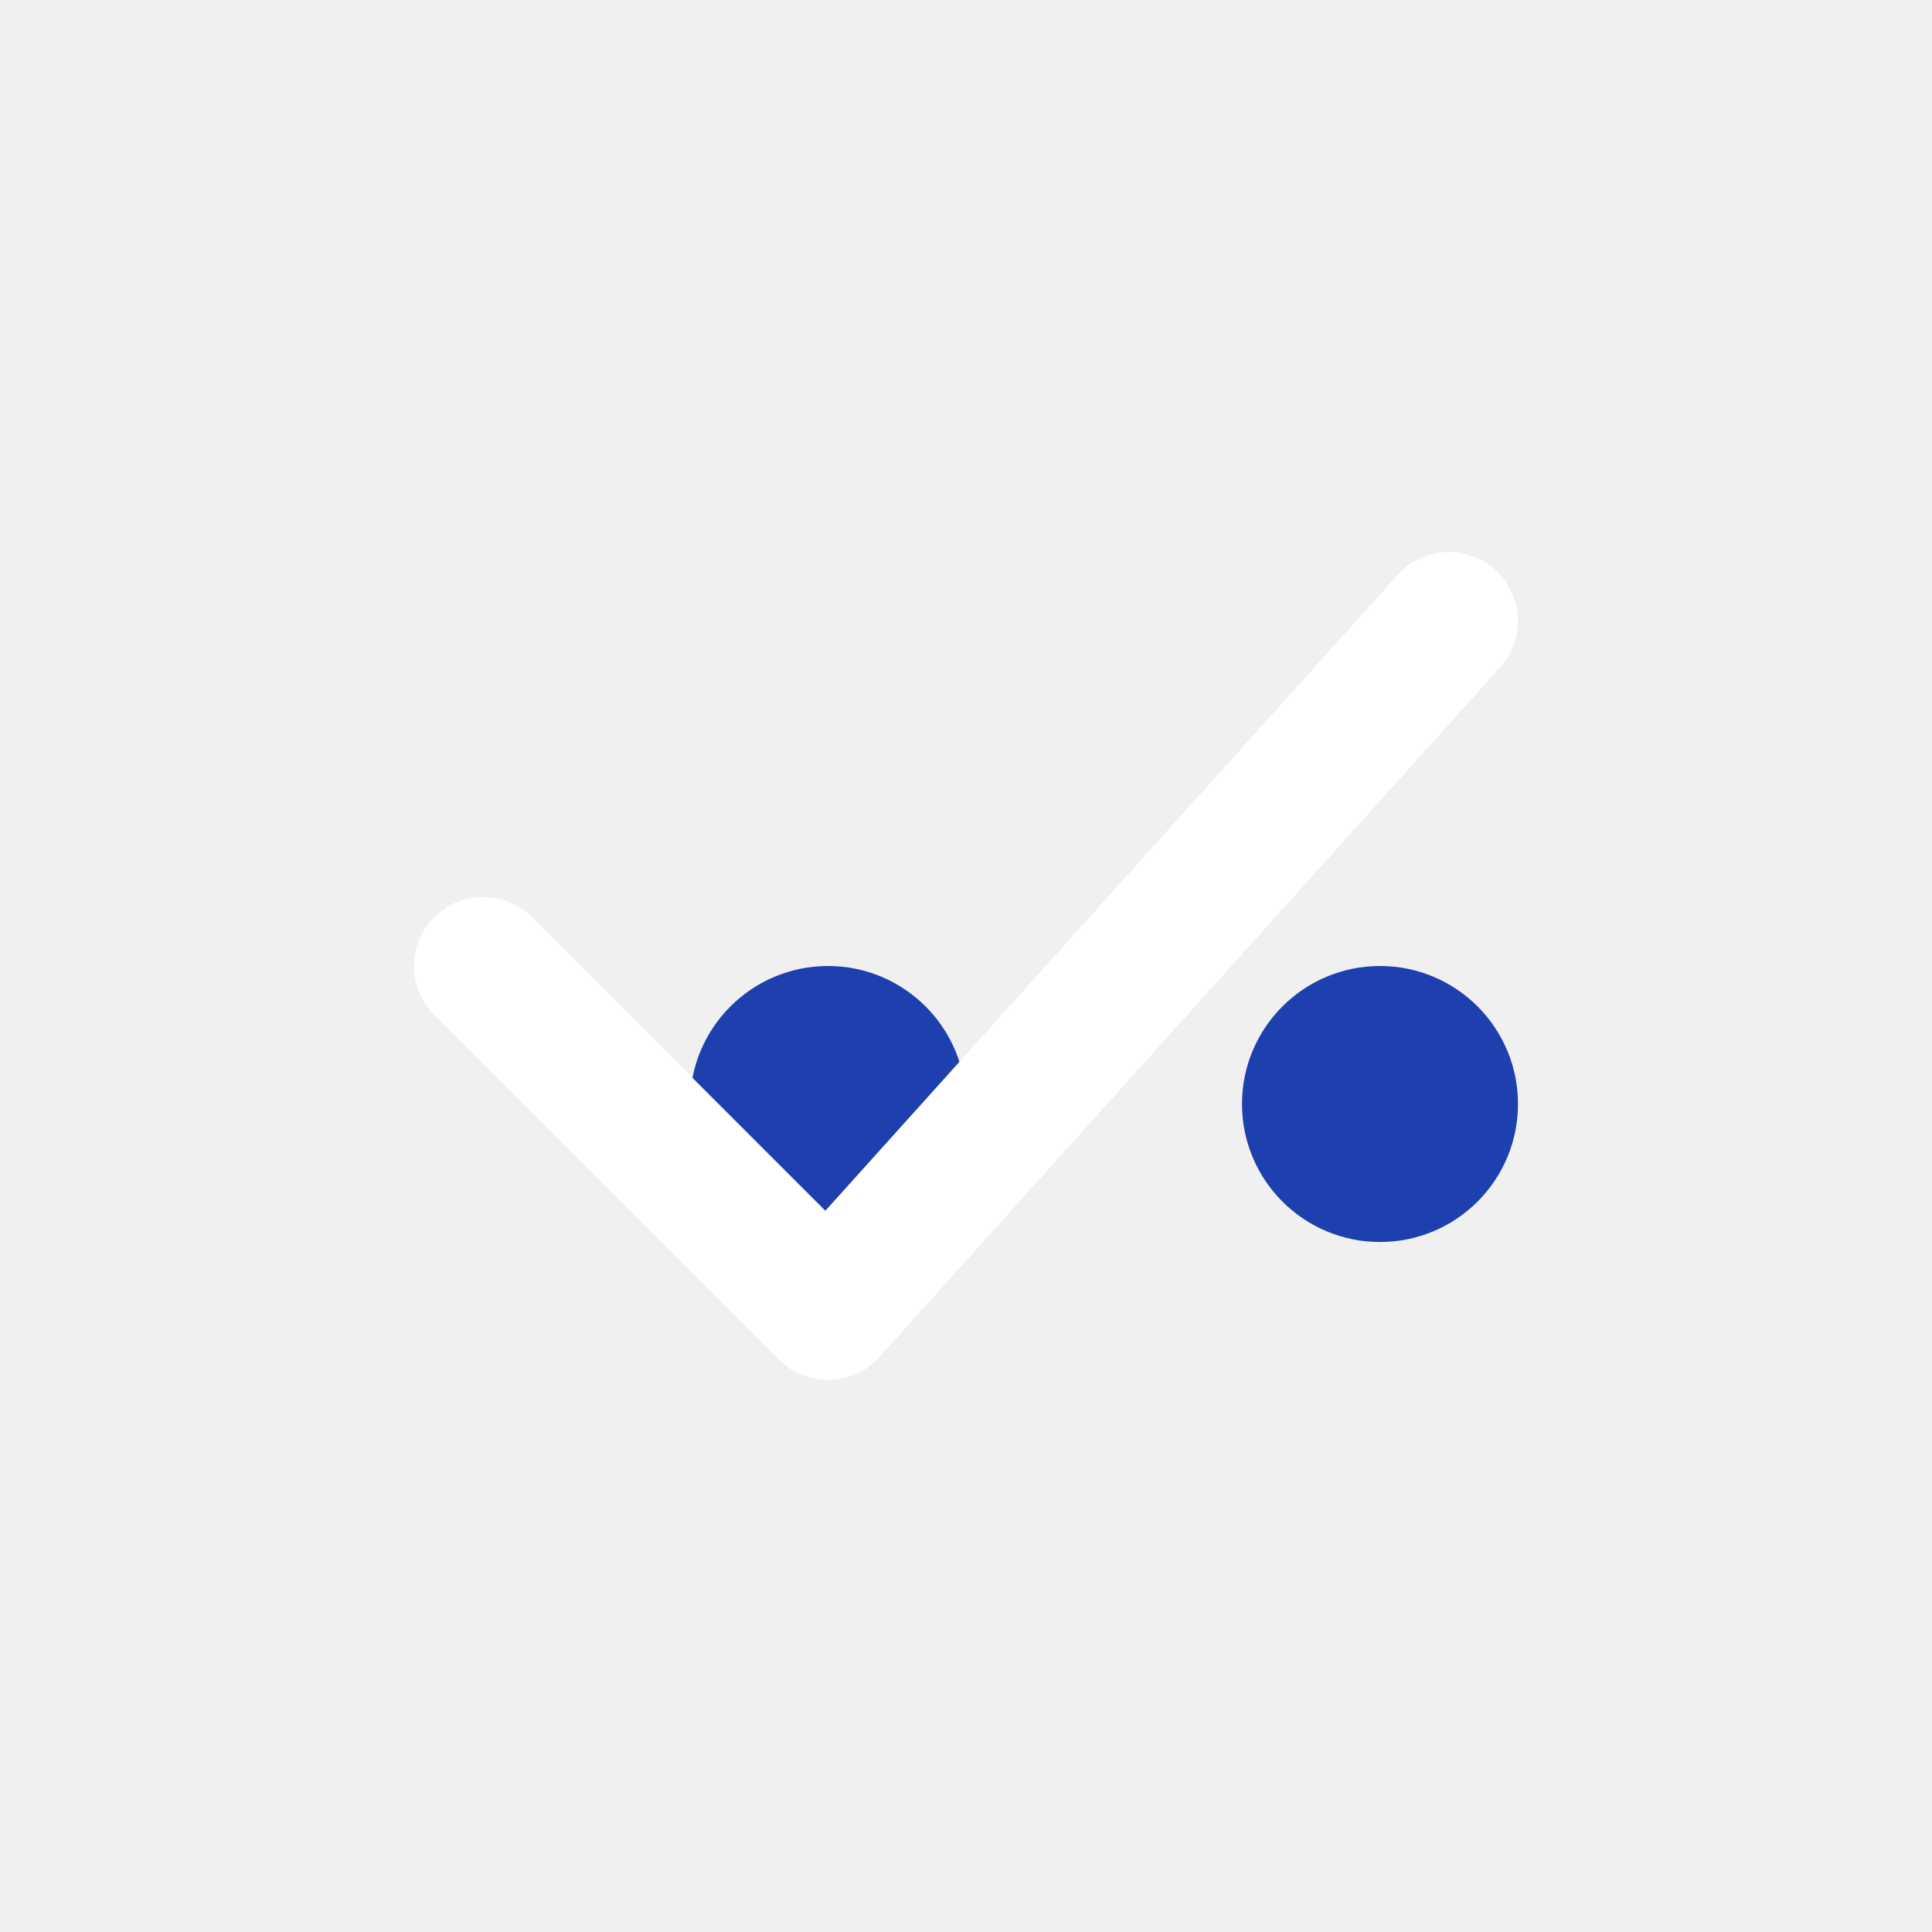
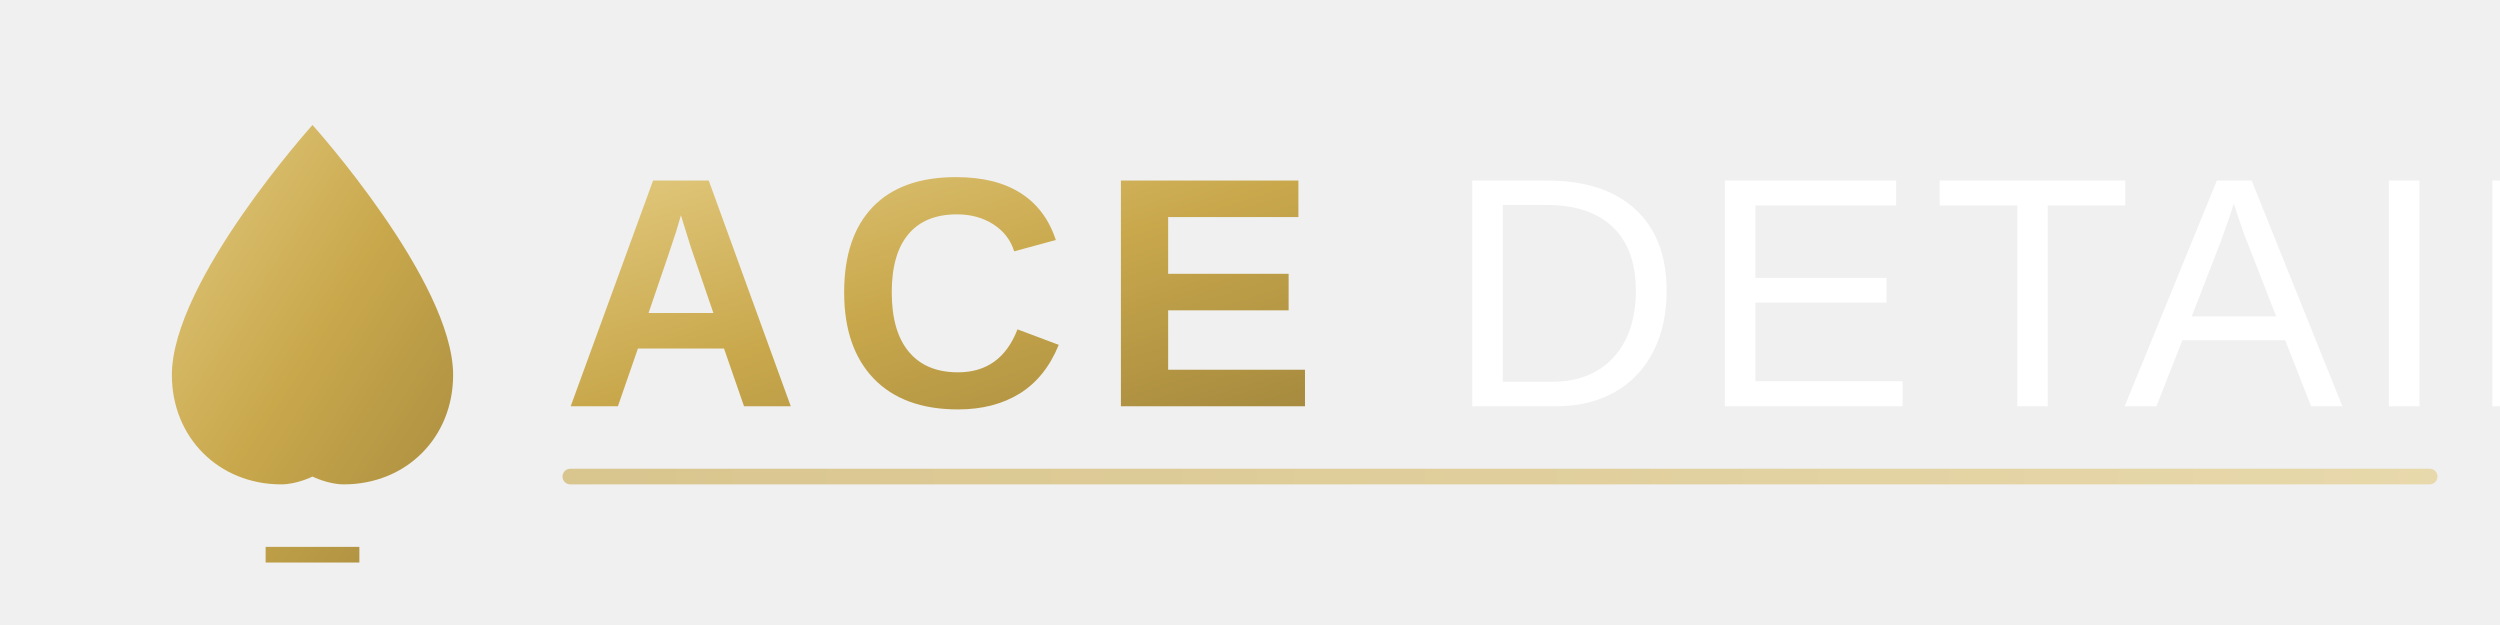
- <svg xmlns="http://www.w3.org/2000/svg" width="28" height="28" viewBox="0 0 28 28" fill="none">
-   <stop offset="0%" style="stop-color:#007AFF;stop-opacity:1" />
-   <stop offset="100%" style="stop-color:#34C759;stop-opacity:1" />
-   <circle cx="12" cy="16" r="2" fill="#1E40AF" />
-   <circle cx="20" cy="16" r="2" fill="#1E40AF" />
-   <circle cx="14" cy="14" r="12" fill="url(#logoGradient)" />
-   <path d="M7 14 L12 19 L21 9" stroke="white" stroke-width="2" stroke-linecap="round" stroke-linejoin="round" />
+ <svg xmlns="http://www.w3.org/2000/svg" viewBox="0 0 320 80" fill="none">
+   <defs>
+     <linearGradient id="goldGrad" x1="0%" y1="0%" x2="100%" y2="100%">
+       <stop offset="0%" style="stop-color:#E2C97E" />
+       <stop offset="50%" style="stop-color:#C9A84C" />
+       <stop offset="100%" style="stop-color:#A68A3E" />
+     </linearGradient>
+     <linearGradient id="goldGradLight" x1="0%" y1="0%" x2="100%" y2="0%">
+       <stop offset="0%" style="stop-color:#C9A84C" />
+       <stop offset="100%" style="stop-color:#E2C97E" />
+     </linearGradient>
+   </defs>
+   <g transform="translate(10, 8)">
+     <path d="M30 8 C30 8 12 28 12 40 C12 48 18 54 26 54 C28 54 30 53 30 53 L30 62 L24 62 L24 64 L36 64 L36 62 L30 62 L30 53 C30 53 32 54 34 54 C42 54 48 48 48 40 C48 28 30 8 30 8Z" fill="url(#goldGrad)" />
+   </g>
+   <text x="72" y="52" font-family="Montserrat, Arial, sans-serif" font-weight="800" font-size="42" fill="url(#goldGrad)" letter-spacing="4">ACE</text>
+   <text x="185" y="52" font-family="Montserrat, Arial, sans-serif" font-weight="300" font-size="42" fill="#FFFFFF" letter-spacing="2">DETAILING</text>
+   <rect x="72" y="60" width="240" height="2" rx="1" fill="url(#goldGradLight)" opacity="0.6" />
</svg>
